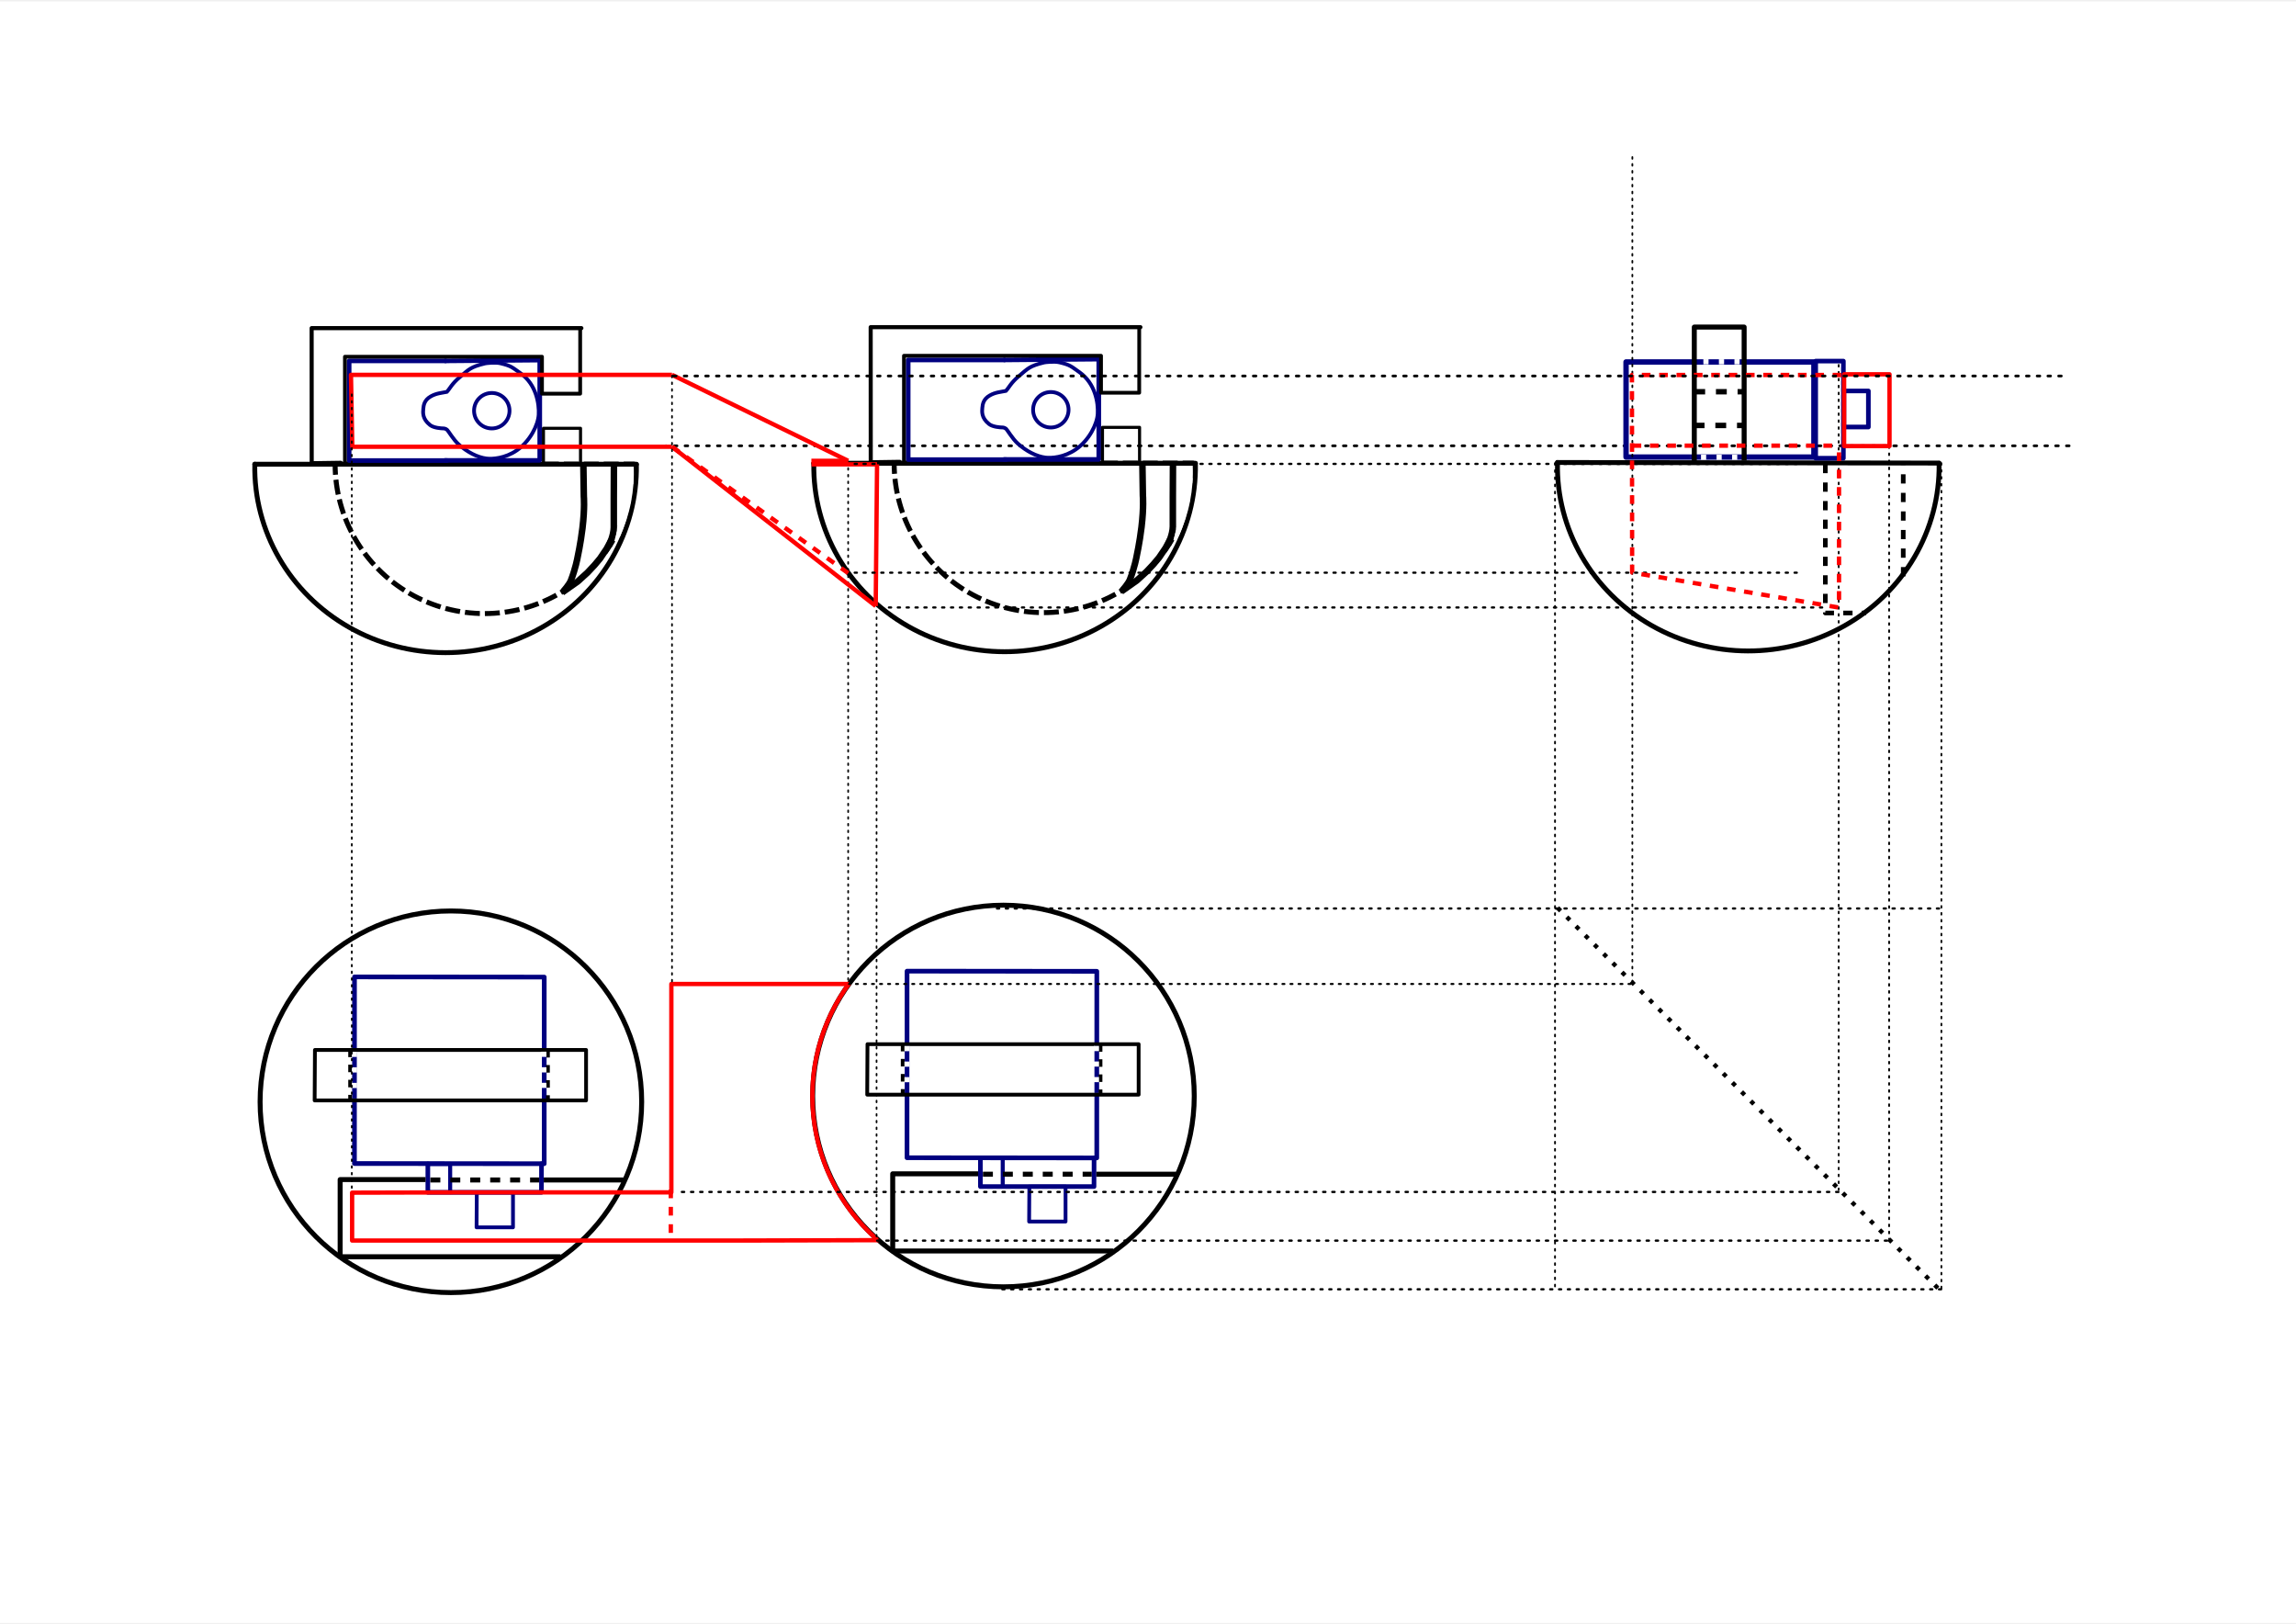
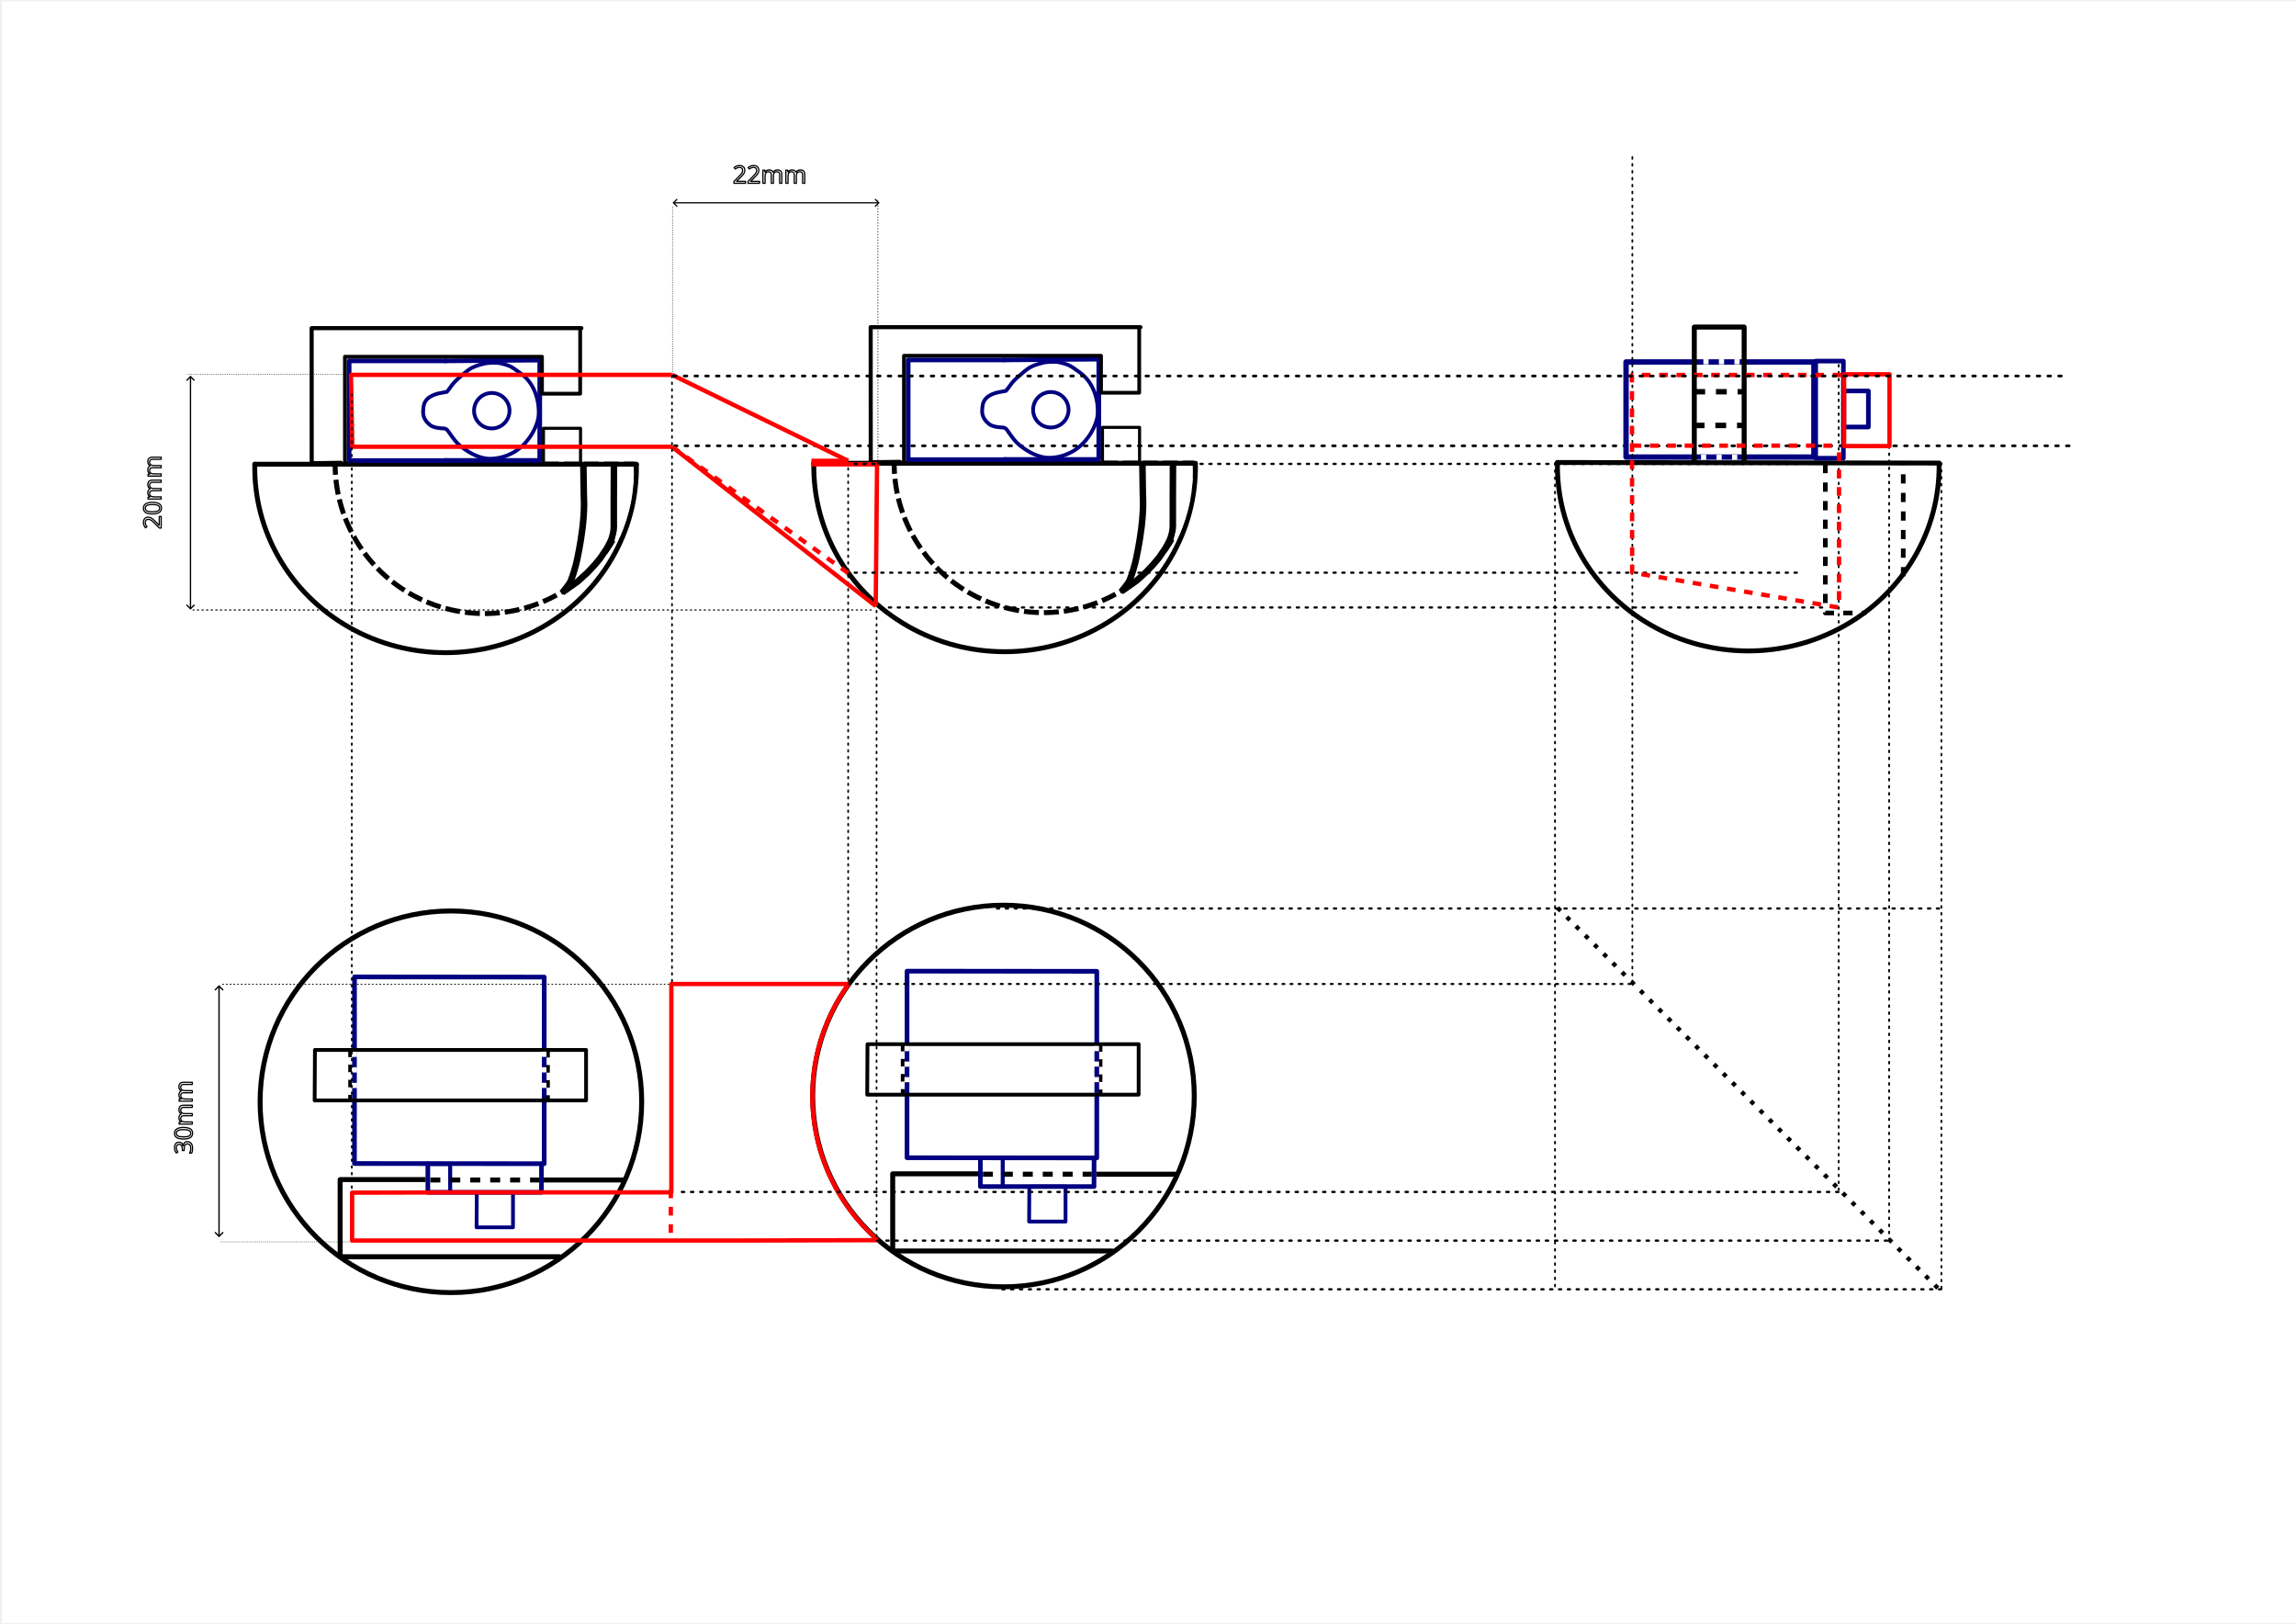
<svg xmlns="http://www.w3.org/2000/svg" width="297mm" height="210mm" viewBox="0 0 297 210" version="1.1" id="svg11131">
-   <defs id="defs11128" />
+   <defs id="defs11128">
+     <rect x="357.643" y="66.757" width="40.601" height="27.785" id="rect1902" />
+     <marker style="overflow:visible" id="marker1548" refX="0" refY="0" orient="auto-start-reverse" markerWidth="4.061" markerHeight="6.707" viewBox="0 0 4.061 6.707" preserveAspectRatio="xMidYMid">
+       <path style="fill:none;stroke:context-stroke;stroke-width:1;stroke-linecap:butt" d="M 3,-3 0,0 3,3" id="path1546" transform="rotate(180,0.125,0)" />
+     </marker>
+     <marker style="overflow:visible" id="Arrow1" refX="0" refY="0" orient="auto-start-reverse" markerWidth="4.061" markerHeight="6.707" viewBox="0 0 4.061 6.707" preserveAspectRatio="xMidYMid">
+       <path style="fill:none;stroke:context-stroke;stroke-width:1;stroke-linecap:butt" d="M 3,-3 0,0 3,3" id="path5057" transform="rotate(180,0.125,0)" />
+     </marker>
+     <marker style="overflow:visible" id="Arrow1-2" refX="0" refY="0" orient="auto-start-reverse" markerWidth="4.061" markerHeight="6.707" viewBox="0 0 4.061 6.707" preserveAspectRatio="xMidYMid">
+       <path style="fill:none;stroke:context-stroke;stroke-width:1;stroke-linecap:butt" d="M 3,-3 0,0 3,3" id="path5057-9" transform="rotate(180,0.125,0)" />
+     </marker>
+     <marker style="overflow:visible" id="marker1548-1" refX="0" refY="0" orient="auto-start-reverse" markerWidth="4.061" markerHeight="6.707" viewBox="0 0 4.061 6.707" preserveAspectRatio="xMidYMid">
+       <path style="fill:none;stroke:context-stroke;stroke-width:1;stroke-linecap:butt" d="M 3,-3 0,0 3,3" id="path1546-2" transform="rotate(180,0.125,0)" />
+     </marker>
+     <marker style="overflow:visible" id="Arrow1-0" refX="0" refY="0" orient="auto-start-reverse" markerWidth="4.061" markerHeight="6.707" viewBox="0 0 4.061 6.707" preserveAspectRatio="xMidYMid">
+       <path style="fill:none;stroke:context-stroke;stroke-width:1;stroke-linecap:butt" d="M 3,-3 0,0 3,3" id="path5057-93" transform="rotate(180,0.125,0)" />
+     </marker>
+     <marker style="overflow:visible" id="marker1548-6" refX="0" refY="0" orient="auto-start-reverse" markerWidth="4.061" markerHeight="6.707" viewBox="0 0 4.061 6.707" preserveAspectRatio="xMidYMid">
+       <path style="fill:none;stroke:context-stroke;stroke-width:1;stroke-linecap:butt" d="M 3,-3 0,0 3,3" id="path1546-0" transform="rotate(180,0.125,0)" />
+     </marker>
+     <rect x="357.643" y="66.757" width="40.601" height="27.785" id="rect1902-2" />
+     <rect x="357.643" y="66.757" width="40.601" height="27.785" id="rect1902-1" />
+   </defs>
  <g id="layer4">
-     <rect style="fill:#ffffff;stroke-width:0.561;stroke-linejoin:round;stroke-dasharray:1.122, 1.122" id="rect2783" width="297.152" height="209.721" x="-0.153" y="0.181" />
+     <rect style="fill:#ffffff;stroke-width:0.561;stroke-linejoin:round;stroke-dasharray:1.122, 1.122" id="rect2783" width="297.152" height="209.721" x="0.273" y="0.181" />
+     <text xml:space="preserve" transform="matrix(0,-0.2645833,0.2645833,0,0.3792534,163.0714)" id="text1900-6" style="font-family:sans-serif;-inkscape-font-specification:sans-serif;white-space:pre;shape-inside:url(#rect1902-2);display:inline;fill:#ffffff;stroke:#000000;stroke-width:0.605;stroke-linejoin:round;stroke-dasharray:none;stroke-dashoffset:0">
+       <tspan x="357.643" y="77.375" id="tspan2269">20mm</tspan>
+     </text>
+     <path style="fill:#ffffff;stroke:#000000;stroke-width:0.177;stroke-linejoin:round;stroke-dasharray:none;stroke-dashoffset:0;marker-start:url(#Arrow1-0);marker-end:url(#marker1548-6)" d="m 28.334,127.572 v 32.285" id="path1327-6" />
+     <path style="display:inline;fill:none;stroke:#000000;stroke-width:0.074;stroke-linecap:round;stroke-linejoin:round;stroke-dasharray:0.074, 0.221;stroke-dashoffset:0" d="M 86.987,48.075 V 26.594" id="path2866-2-2-1-76-3-6-5" />
+     <path style="display:inline;fill:none;stroke:#000000;stroke-width:0.092;stroke-linecap:round;stroke-linejoin:round;stroke-dasharray:0.092, 0.277;stroke-dashoffset:0" d="M 113.563,59.527 V 25.919" id="path2866-2-2-1-76-3-6-5-6" />
+     <path style="fill:#ffffff;stroke-width:0.16;stroke-linejoin:round;stroke-dasharray:none;stroke-dashoffset:0;stroke:#000000;marker-start:url(#Arrow1);marker-end:url(#marker1548)" d="M 87.155,26.234 H 113.632" id="path1327" />
+     <path style="fill:#ffffff;stroke:#000000;stroke-width:0.17;stroke-linejoin:round;stroke-dasharray:none;stroke-dashoffset:0;marker-start:url(#Arrow1-2);marker-end:url(#marker1548-1)" d="M 24.641,48.747 V 78.687" id="path1327-7" />
+     <text xml:space="preserve" transform="matrix(0.2645833,0,0,0.2645833,0.1585671,3.234831)" id="text1900" style="font-family:sans-serif;-inkscape-font-specification:sans-serif;white-space:pre;shape-inside:url(#rect1902);fill:#ffffff;stroke:#000000;stroke-width:0.605;stroke-linejoin:round;stroke-dasharray:none;stroke-dashoffset:0">
+       <tspan x="357.643" y="77.375" id="tspan2271">22mm</tspan>
+     </text>
+     <text xml:space="preserve" transform="matrix(0,-0.2645833,0.2645833,0,4.405322,243.9161)" id="text1900-8" style="font-family:sans-serif;-inkscape-font-specification:sans-serif;white-space:pre;shape-inside:url(#rect1902-1);display:inline;fill:#ffffff;stroke:#000000;stroke-width:0.605;stroke-linejoin:round;stroke-dasharray:none;stroke-dashoffset:0">
+       <tspan x="357.643" y="77.375" id="tspan2273">30mm</tspan>
+     </text>
  </g>
  <g id="layer3" style="display:inline" transform="translate(-34.36237,56.50202)">
    <ellipse style="fill:none;stroke:#000000;stroke-width:0.64;stroke-linecap:round;stroke-linejoin:round" id="path2702-4" cx="92.688" cy="85.996" rx="24.68" ry="24.68" />
    <rect style="fill:none;stroke:#000080;stroke-width:0.605;stroke-linecap:round;stroke-linejoin:round;stroke-dasharray:none" id="rect2756-5" width="24.134" height="24.545" x="69.771" y="-104.779" transform="matrix(-2.2056297e-4,1,-0.9999996,-9.4016248e-4,0,0)" />
    <path style="fill:none;stroke:#000080;stroke-width:0.597;stroke-linecap:round;stroke-linejoin:round;stroke-dasharray:none;stroke-dashoffset:0" d="m 89.706,94.035 v 3.674 h 14.694 l 0.009,-3.703" id="path6512-0" />
    <path style="fill:none;stroke:#000080;stroke-width:0.521;stroke-linecap:round;stroke-linejoin:round;stroke-dasharray:none;stroke-dashoffset:0" d="m 89.915,94.031 h 2.679 v 3.653" id="path6563-3" />
    <path style="fill:none;stroke:#000080;stroke-width:0.488;stroke-linecap:round;stroke-linejoin:round;stroke-dasharray:none;stroke-dashoffset:0" d="m 96.242,97.709 h 4.479 v 4.526 h -4.712 l 0.029,-4.526" id="path6565-6" />
    <path style="fill:none;stroke:#000000;stroke-width:0.488;stroke-linecap:round;stroke-linejoin:round;stroke-dasharray:none;stroke-dashoffset:0" d="M 75.064,85.821 H 110.175 v -6.529 H 75.101 Z" id="path12135-1" />
    <path style="fill:none;stroke:#000000;stroke-width:0.488;stroke-linecap:butt;stroke-linejoin:round;stroke-dasharray:0.976, 0.976;stroke-dashoffset:0" d="m 79.655,79.245 v 6.401" id="path12153-0" />
    <path style="fill:none;stroke:#000000;stroke-width:0.488;stroke-linecap:butt;stroke-linejoin:round;stroke-dasharray:0.976, 0.976;stroke-dashoffset:0" d="m 105.242,79.294 v 6.537" id="path12155-6" />
    <path style="fill:none;stroke:#ffffff;stroke-width:0.67;stroke-linecap:butt;stroke-linejoin:round;stroke-dasharray:0.67, 1.34;stroke-dashoffset:0" d="m 80.216,79.529 v 6.036" id="path12157-3" />
    <path style="fill:none;stroke:#ffffff;stroke-width:0.67;stroke-linecap:butt;stroke-linejoin:round;stroke-dasharray:0.67, 1.34;stroke-dashoffset:0" d="m 104.713,79.518 v 6.036" id="path12157-6-2" />
    <path style="fill:none;stroke:#000000;stroke-width:0.645;stroke-linecap:butt;stroke-linejoin:round;stroke-dasharray:none;stroke-dashoffset:0" d="M 106.868,106.04 H 78.363 v -9.981 h 11.053" id="path6945-0" />
    <path style="fill:none;stroke:#000000;stroke-width:0.645;stroke-linecap:butt;stroke-linejoin:round;stroke-dasharray:1.29, 1.29;stroke-dashoffset:0" d="M 90.032,96.107 H 104.11" id="path7045-6" />
    <path style="fill:none;stroke:#000000;stroke-width:0.645;stroke-linecap:butt;stroke-linejoin:round;stroke-dasharray:none;stroke-dashoffset:0" d="m 104.701,96.11 h 10.313" id="path7047-1" />
    <ellipse style="fill:none;stroke:#000000;stroke-width:0.64;stroke-linecap:round;stroke-linejoin:round" id="path2702-4-5" cx="164.165" cy="85.249" rx="24.68" ry="24.68" />
    <rect style="fill:none;stroke:#000080;stroke-width:0.605;stroke-linecap:round;stroke-linejoin:round;stroke-dasharray:none" id="rect2756-5-5" width="24.134" height="24.545" x="68.957" y="-176.255" transform="matrix(-2.2056297e-4,1,-0.9999996,-9.4016248e-4,0,0)" />
    <path style="fill:none;stroke:#000080;stroke-width:0.597;stroke-linecap:round;stroke-linejoin:round;stroke-dasharray:none;stroke-dashoffset:0" d="m 161.183,93.288 v 3.674 h 14.694 l 0.009,-3.703" id="path6512-0-4" />
    <path style="fill:none;stroke:#000080;stroke-width:0.521;stroke-linecap:round;stroke-linejoin:round;stroke-dasharray:none;stroke-dashoffset:0" d="m 161.391,93.284 h 2.679 v 3.653" id="path6563-3-7" />
    <path style="fill:none;stroke:#000080;stroke-width:0.488;stroke-linecap:round;stroke-linejoin:round;stroke-dasharray:none;stroke-dashoffset:0" d="m 167.718,96.962 h 4.479 v 4.526 h -4.712 l 0.029,-4.526" id="path6565-6-6" />
    <path style="fill:none;stroke:#000000;stroke-width:0.488;stroke-linecap:round;stroke-linejoin:round;stroke-dasharray:none;stroke-dashoffset:0" d="m 146.541,85.074 h 35.111 v -6.529 h -35.075 z" id="path12135-1-5" />
    <path style="fill:none;stroke:#000000;stroke-width:0.488;stroke-linecap:butt;stroke-linejoin:round;stroke-dasharray:0.976, 0.976;stroke-dashoffset:0" d="m 151.132,78.498 v 6.401" id="path12153-0-6" />
    <path style="fill:none;stroke:#000000;stroke-width:0.488;stroke-linecap:butt;stroke-linejoin:round;stroke-dasharray:0.976, 0.976;stroke-dashoffset:0" d="m 176.719,78.547 v 6.537" id="path12155-6-9" />
    <path style="fill:none;stroke:#ffffff;stroke-width:0.67;stroke-linecap:butt;stroke-linejoin:round;stroke-dasharray:0.67, 1.34;stroke-dashoffset:0" d="m 151.693,78.782 v 6.036" id="path12157-3-3" />
    <path style="fill:none;stroke:#ffffff;stroke-width:0.67;stroke-linecap:butt;stroke-linejoin:round;stroke-dasharray:0.67, 1.34;stroke-dashoffset:0" d="m 176.19,78.771 v 6.036" id="path12157-6-2-7" />
    <path style="fill:none;stroke:#000000;stroke-width:0.645;stroke-linecap:butt;stroke-linejoin:round;stroke-dasharray:none;stroke-dashoffset:0" d="M 178.344,105.293 H 149.839 V 95.312 H 160.892" id="path6945-0-4" />
    <path style="fill:none;stroke:#000000;stroke-width:0.645;stroke-linecap:butt;stroke-linejoin:round;stroke-dasharray:1.29, 1.29;stroke-dashoffset:0" d="m 161.508,95.36 h 14.078" id="path7045-6-5" />
    <path style="fill:none;stroke:#000000;stroke-width:0.645;stroke-linecap:butt;stroke-linejoin:round;stroke-dasharray:none;stroke-dashoffset:0" d="m 176.178,95.363 h 10.313" id="path7047-1-2" />
    <path style="fill:none;stroke:#ff0000;stroke-width:0.561;stroke-linejoin:round;stroke-dasharray:none;stroke-dashoffset:0" d="m 147.996,103.894 -18.064,0.048 v 0 H 79.91 v -6.192 l 16.127,-0.041 h 25.169 v -26.951 h 22.981" id="path6282" />
    <path style="fill:none;stroke:#ff0000;stroke-width:0.57;stroke-linejoin:round;stroke-dasharray:none;stroke-dashoffset:0" id="path6336" d="M 147.75,103.742 A 24.7,24.7 0 0 1 144.218,70.675" />
    <path style="display:inline;fill:none;stroke:#000000;stroke-width:0.63;stroke-linecap:round;stroke-linejoin:round" id="path2702-3-5" d="M 116.731,1.439 A 24.685,23.92 0 0 1 104.916,22.723 24.685,23.92 0 0 1 79.978,23.16 24.685,23.92 0 0 1 67.378,2.302" transform="matrix(0.9998319,0.01833424,-0.01952558,0.9998094,0,0)" />
    <path style="display:inline;fill:none;stroke:#000000;stroke-width:0.645;stroke-linecap:butt;stroke-linejoin:round;stroke-dasharray:1.935, 0.645;stroke-dashoffset:0" id="path6637-4" d="M 116.368,3.527 A 19.328,19.328 0 0 1 106.704,20.265 19.328,19.328 0 0 1 87.377,20.265 19.328,19.328 0 0 1 77.713,3.527 H 97.04 Z" />
    <path style="display:inline;fill:none;stroke:#ffffff;stroke-width:0.845;stroke-linecap:butt;stroke-linejoin:round;stroke-dasharray:none;stroke-dashoffset:0" id="path6637-1-7" d="M 115.562,9.706 A 19.328,19.328 0 0 1 113.319,18.68" transform="rotate(-2.95636)" />
    <path style="display:inline;fill:none;stroke:#000000;stroke-width:0.63;stroke-linecap:round;stroke-linejoin:round;stroke-dasharray:none;stroke-dashoffset:0" d="M 67.322,3.537 H 116.683" id="path2909-4" />
    <path style="display:inline;fill:none;stroke:#000080;stroke-width:0.6;stroke-linecap:round;stroke-linejoin:round;stroke-dasharray:none;stroke-dashoffset:0" d="M 104.182,-9.93 V 2.963" id="path5604-4" />
    <path style="display:inline;fill:none;stroke:#000080;stroke-width:0.6;stroke-linecap:round;stroke-linejoin:round;stroke-dasharray:none;stroke-dashoffset:0" d="M 91.987,-9.828 104.182,-9.93" id="path6144-3" />
    <path style="display:inline;fill:none;stroke:#000080;stroke-width:0.6;stroke-linecap:round;stroke-linejoin:round;stroke-dasharray:none;stroke-dashoffset:0" d="M 104.146,3.044 H 91.951" id="path6148-0" />
    <path style="display:inline;fill:none;stroke:#000080;stroke-width:0.6;stroke-linecap:round;stroke-linejoin:round;stroke-dasharray:none;stroke-dashoffset:0" d="M 91.987,-9.828 H 79.526 V 3.065 h 12.662" id="path6150-7" />
    <circle style="display:inline;fill:none;stroke:#000080;stroke-width:0.488;stroke-linecap:round;stroke-linejoin:round;stroke-dasharray:none;stroke-dashoffset:0" id="path10225-8" cx="97.978" cy="-3.384" r="2.294" />
    <path style="display:inline;fill:none;stroke:#000080;stroke-width:0.488;stroke-linecap:round;stroke-linejoin:round;stroke-dasharray:none;stroke-dashoffset:0" d="m 92.179,-5.838 c 0.358,-0.367 0.611,-1.01 1.663,-1.892 1.198,-1.004 1.349,-1.304 3.28,-1.772 0.147,-0.036 1.318,-0.17 1.98,-0.012 1.417,0.338 1.499,0.516 2.594,1.286 2.058,1.448 2.425,3.997 2.348,5.354 -0.077,1.357 -1.109,3.428 -2.829,4.616 -1.524,1.053 -3.177,1.153 -3.935,1.057 -1.139,-0.144 -2.462,-0.811 -3.602,-1.837 -0.649,-0.584 -1.323,-1.739 -1.473,-1.867 C 92.001,-1.078 91.803,-1.096 91.651,-1.096 c -0.152,0 -1.165,-0.048 -1.655,-0.432 -1.026,-0.803 -0.919,-1.642 -0.878,-2.107 0.041,-0.465 0.13,-1.122 0.961,-1.597 0.738,-0.422 1.427,-0.451 2.095,-0.59" id="path10256-6" />
    <path style="display:inline;fill:none;stroke:#000000;stroke-width:0.528;stroke-linecap:round;stroke-linejoin:round;stroke-dasharray:none;stroke-dashoffset:0" d="m 78.434,3.353 -3.75,0.055 -0.009,-17.472 h 34.893" id="path10285-8" />
    <path style="display:inline;fill:none;stroke:#000000;stroke-width:0.486;stroke-linecap:round;stroke-linejoin:round;stroke-dasharray:none;stroke-dashoffset:0" d="m 109.411,-14.04 v 8.455 h -4.939 v -4.781 H 78.981 V 3.478" id="path12085-8" />
    <path style="display:inline;fill:none;stroke:#000000;stroke-width:0.398;stroke-linecap:round;stroke-linejoin:round;stroke-dasharray:none;stroke-dashoffset:0" d="m 109.456,3.669 v -4.777 h -4.796 v 4.702" id="path12087-4" />
    <path style="display:inline;fill:none;stroke:#000000;stroke-width:0.845;stroke-linejoin:round;stroke-dasharray:none;stroke-dashoffset:0" d="m 109.826,3.717 0.059,3.999 c 0,0 0.136,1.474 -0.177,4.084 -0.239,1.993 -0.642,3.831 -0.642,3.831 0,0 -0.255,1.415 -0.863,2.962 -0.202,0.513 -0.958,1.371 -0.958,1.371" id="path5216-3" />
    <path style="display:inline;fill:none;stroke:#000000;stroke-width:0.845;stroke-linejoin:round;stroke-dasharray:none;stroke-dashoffset:0" d="m 113.124,14.076 c 0,0 0.636,-1.325 0.636,-2.374 0,-1.049 2.7e-4,-1.664 0,-3.778 -2.6e-4,-2.114 0.019,-4.352 0.019,-4.352" id="path5218-1" />
    <path style="display:inline;fill:none;stroke:#000000;stroke-width:0.845;stroke-linejoin:round;stroke-dasharray:none;stroke-dashoffset:0" d="m 107.082,20.123 2.026,-1.431 1.262,-1.149 0.895,-0.956 0.718,-0.857 0.839,-1.238 0.63,-1.155" id="path5222-4" />
    <path style="display:inline;fill:none;stroke:#ffffff;stroke-width:0.426;stroke-linejoin:round;stroke-dasharray:none;stroke-dashoffset:0" id="path5224-9" d="m 114.238,-21.563 a 0.152,2.158 0 0 1 -0.018,1.002" transform="matrix(0.9566966,0.2910868,-0.2358024,0.971801,0,0)" />
    <path style="display:inline;fill:none;stroke:#000000;stroke-width:0.63;stroke-linecap:round;stroke-linejoin:round" id="path2702-3-2" d="M 189.029,-0.01 A 24.685,23.92 0 0 1 177.214,21.275 24.685,23.92 0 0 1 152.276,21.711 24.685,23.92 0 0 1 139.676,0.854" transform="matrix(0.9998319,0.01833424,-0.01952558,0.9998094,0,0)" />
    <path style="display:inline;fill:none;stroke:#000000;stroke-width:0.645;stroke-linecap:butt;stroke-linejoin:round;stroke-dasharray:1.935, 0.645;stroke-dashoffset:0" id="path6637-0" d="m 188.682,3.404 a 19.328,19.328 0 0 1 -9.664,16.738 19.328,19.328 0 0 1 -19.328,0 19.328,19.328 0 0 1 -9.664,-16.738 h 19.328 z" />
    <path style="display:inline;fill:none;stroke:#ffffff;stroke-width:0.845;stroke-linecap:butt;stroke-linejoin:round;stroke-dasharray:none;stroke-dashoffset:0" id="path6637-1-6" d="m 187.786,13.314 a 19.328,19.328 0 0 1 -2.243,8.973" transform="rotate(-2.95636)" />
    <path style="display:inline;fill:none;stroke:#000000;stroke-width:0.349;stroke-linecap:round;stroke-linejoin:round;stroke-dasharray:0.349, 1.047;stroke-dashoffset:0" d="M 302.017,1.158 H 120.495" id="path2866-2-2-1-4" />
    <path style="display:inline;fill:none;stroke:#000000;stroke-width:0.63;stroke-linecap:round;stroke-linejoin:round;stroke-dasharray:none;stroke-dashoffset:0" d="m 139.636,3.414 h 49.361" id="path2909-8" />
    <path style="display:inline;fill:none;stroke:#000080;stroke-width:0.6;stroke-linecap:round;stroke-linejoin:round;stroke-dasharray:none;stroke-dashoffset:0" d="M 176.496,-10.053 V 2.84" id="path5604-9" />
    <path style="display:inline;fill:none;stroke:#000080;stroke-width:0.6;stroke-linecap:round;stroke-linejoin:round;stroke-dasharray:none;stroke-dashoffset:0" d="m 164.301,-9.951 12.195,-0.102" id="path6144-2" />
    <path style="display:inline;fill:none;stroke:#000080;stroke-width:0.6;stroke-linecap:round;stroke-linejoin:round;stroke-dasharray:none;stroke-dashoffset:0" d="m 176.46,2.922 h -12.195" id="path6148-6" />
    <path style="display:inline;fill:none;stroke:#000080;stroke-width:0.6;stroke-linecap:round;stroke-linejoin:round;stroke-dasharray:none;stroke-dashoffset:0" d="M 164.301,-9.951 H 151.84 V 2.942 h 12.662" id="path6150-6" />
    <circle style="display:inline;fill:none;stroke:#000080;stroke-width:0.488;stroke-linecap:round;stroke-linejoin:round;stroke-dasharray:none;stroke-dashoffset:0" id="path10225-4" cx="170.292" cy="-3.506" r="2.294" />
    <path style="display:inline;fill:none;stroke:#000080;stroke-width:0.488;stroke-linecap:round;stroke-linejoin:round;stroke-dasharray:none;stroke-dashoffset:0" d="m 164.493,-5.96 c 0.358,-0.367 0.611,-1.01 1.663,-1.892 1.198,-1.004 1.349,-1.304 3.28,-1.772 0.147,-0.036 1.318,-0.17 1.98,-0.012 1.417,0.338 1.499,0.516 2.594,1.286 2.058,1.448 2.425,3.997 2.348,5.354 -0.077,1.357 -1.109,3.428 -2.829,4.616 -1.524,1.053 -3.177,1.153 -3.935,1.057 -1.139,-0.144 -2.462,-0.811 -3.602,-1.837 -0.649,-0.584 -1.323,-1.739 -1.473,-1.867 -0.205,-0.175 -0.402,-0.193 -0.554,-0.193 -0.152,0 -1.165,-0.048 -1.655,-0.432 -1.026,-0.803 -0.919,-1.642 -0.878,-2.107 0.041,-0.465 0.13,-1.122 0.961,-1.597 0.738,-0.422 1.427,-0.451 2.095,-0.59" id="path10256-9" />
    <path style="display:inline;fill:none;stroke:#000000;stroke-width:0.528;stroke-linecap:round;stroke-linejoin:round;stroke-dasharray:none;stroke-dashoffset:0" d="m 150.748,3.23 -3.75,0.055 -0.009,-17.472 h 34.893" id="path10285-5" />
    <path style="display:inline;fill:none;stroke:#000000;stroke-width:0.486;stroke-linecap:round;stroke-linejoin:round;stroke-dasharray:none;stroke-dashoffset:0" d="m 181.726,-14.163 v 8.455 h -4.939 v -4.781 H 151.295 V 3.355" id="path12085-0" />
    <path style="display:inline;fill:none;stroke:#000000;stroke-width:0.398;stroke-linecap:round;stroke-linejoin:round;stroke-dasharray:none;stroke-dashoffset:0" d="m 181.77,3.546 v -4.777 h -4.796 V 3.471" id="path12087-48" />
    <path style="display:inline;fill:none;stroke:#000000;stroke-width:0.845;stroke-linejoin:round;stroke-dasharray:none;stroke-dashoffset:0" d="m 182.14,3.595 0.059,3.999 c 0,0 0.136,1.474 -0.177,4.084 -0.239,1.993 -0.642,3.831 -0.642,3.831 0,0 -0.255,1.415 -0.863,2.962 -0.202,0.513 -0.958,1.371 -0.958,1.371" id="path5216-7" />
    <path style="display:inline;fill:none;stroke:#000000;stroke-width:0.845;stroke-linejoin:round;stroke-dasharray:none;stroke-dashoffset:0" d="m 185.438,13.953 c 0,0 0.636,-1.325 0.636,-2.374 0,-1.049 2.7e-4,-1.664 0,-3.778 -2.6e-4,-2.114 0.019,-4.352 0.019,-4.352" id="path5218-17" />
    <path style="display:inline;fill:none;stroke:#000000;stroke-width:0.845;stroke-linejoin:round;stroke-dasharray:none;stroke-dashoffset:0" d="m 179.396,20.001 2.026,-1.431 1.262,-1.149 0.895,-0.956 0.718,-0.857 0.839,-1.238 0.63,-1.155" id="path5222-2" />
    <path style="display:inline;fill:none;stroke:#ffffff;stroke-width:0.426;stroke-linejoin:round;stroke-dasharray:none;stroke-dashoffset:0" id="path5224-7" d="m 184.599,-42.765 a 0.152,2.158 0 0 1 -0.018,1.002" transform="matrix(0.9566966,0.2910868,-0.2358024,0.971801,0,0)" />
    <path style="display:inline;fill:none;stroke:#000000;stroke-width:0.217;stroke-linecap:round;stroke-linejoin:round;stroke-dasharray:0.217, 0.651;stroke-dashoffset:0" d="M 144.078,3.174 V 70.478" id="path2866-2-1" />
    <path style="display:inline;fill:none;stroke:#000000;stroke-width:0.217;stroke-linecap:round;stroke-linejoin:round;stroke-dasharray:0.217, 0.651;stroke-dashoffset:0" d="M 147.75,3.387 V 103.742" id="path2866-2-0" />
    <path style="display:inline;fill:none;stroke:#000000;stroke-width:0.231;stroke-linecap:round;stroke-linejoin:round;stroke-dasharray:0.231, 0.693;stroke-dashoffset:0" d="M 235.512,3.387 V 110.249" id="path2866-2-0-5" />
    <path style="display:inline;fill:none;stroke:#000000;stroke-width:0.224;stroke-linecap:round;stroke-linejoin:round;stroke-dasharray:0.224, 0.671;stroke-dashoffset:0" d="M 285.492,3.393 V 110.105" id="path2866-2-0-9" />
    <path style="display:inline;fill:none;stroke:#000000;stroke-width:0.229;stroke-linecap:round;stroke-linejoin:round;stroke-dasharray:0.229, 0.686;stroke-dashoffset:0" d="M 278.731,-7.931 V 103.699" id="path2866-2-0-9-6" />
    <path style="fill:none;stroke:#ff0000;stroke-width:0.561;stroke-linejoin:round;stroke-dasharray:none;stroke-dashoffset:0" d="M 121.29,-8.023 H 79.761 l 0.174,9.304 41.355,10e-7" id="path8445" />
    <path style="display:inline;fill:none;stroke:#000000;stroke-width:0.217;stroke-linecap:round;stroke-linejoin:round;stroke-dasharray:0.217, 0.651;stroke-dashoffset:0" d="M 79.869,-5.503 V 97.628" id="path2866-2" />
    <path style="fill:none;stroke:#ff0000;stroke-width:0.561;stroke-linejoin:round;stroke-dasharray:none;stroke-dashoffset:0" d="M 121.29,-8.023 144.078,3.099" id="path8885" />
    <path style="fill:none;stroke:#ff0000;stroke-width:0.561;stroke-linejoin:round;stroke-dasharray:1.122, 1.122;stroke-dashoffset:0" d="m 121.29,1.281 22.788,16.344" id="path8887" />
    <path style="fill:none;stroke:#ff0000;stroke-width:0.561;stroke-linejoin:round;stroke-dasharray:none;stroke-dashoffset:0" d="M 147.641,21.879 121.29,1.281" id="path8889" />
    <path style="fill:none;stroke:#ff0000;stroke-width:0.561;stroke-linejoin:round;stroke-dasharray:none;stroke-dashoffset:0" d="m 147.814,3.549 -0.173,18.33" id="path8891" />
    <path style="fill:none;stroke:#ff0000;stroke-width:0.561;stroke-linejoin:round;stroke-dasharray:none;stroke-dashoffset:0" d="m 144.078,3.099 h -4.759" id="path8893" />
    <path style="fill:none;stroke:#ff0000;stroke-width:0.561;stroke-linejoin:round;stroke-dasharray:none;stroke-dashoffset:0" d="m 147.814,3.549 h -8.479" id="path8895" />
    <path style="display:inline;fill:none;stroke:#000000;stroke-width:0.63;stroke-linecap:round;stroke-linejoin:round" id="path2702-3-6-6" d="M 285.203,-2.224 A 24.685,23.884 0 0 1 273.388,19.029 a 24.685,23.884 0 0 1 -24.938,0.436 24.685,23.884 0 0 1 -12.601,-20.826" transform="matrix(0.9998035,0.01982355,-0.0211762,0.9997758,0,0)" />
    <rect style="display:inline;fill:none;stroke:#000080;stroke-width:0.699;stroke-linecap:butt;stroke-linejoin:round;stroke-dasharray:none;stroke-dashoffset:0" id="rect7485-1" width="24.301" height="12.301" x="244.701" y="-9.687" />
    <path style="display:inline;fill:none;stroke:#000000;stroke-width:0.63;stroke-linecap:round;stroke-linejoin:round;stroke-dasharray:none;stroke-dashoffset:0" d="m 235.832,3.314 49.361,0.075" id="path2909-7-5" />
    <path style="display:inline;fill:none;stroke:#ffffff;stroke-width:0.67;stroke-linecap:butt;stroke-linejoin:round;stroke-dasharray:0.67, 1.34;stroke-dashoffset:0" d="m 259.392,-9.712 h -6.036" id="path12157-6-3-9" />
    <path style="display:inline;fill:none;stroke:#ffffff;stroke-width:0.67;stroke-linecap:butt;stroke-linejoin:round;stroke-dasharray:0.67, 1.34;stroke-dashoffset:0" d="M 259.085,2.631 H 253.049" id="path12157-6-3-5-4" />
    <path style="display:inline;fill:none;stroke:#000000;stroke-width:0.645;stroke-linecap:butt;stroke-linejoin:round;stroke-dasharray:none;stroke-dashoffset:0" d="M 253.529,3.549 V -14.2 h 6.448 V 3.07" id="path7442-9" />
    <path style="display:inline;fill:none;stroke:#000000;stroke-width:0.6;stroke-linecap:butt;stroke-linejoin:round;stroke-dasharray:1.2, 1.2;stroke-dashoffset:0" d="m 270.48,3.498 v 19.281 h 5.252" id="path7787-0" />
    <path style="display:inline;fill:none;stroke:#000000;stroke-width:0.6;stroke-linecap:butt;stroke-linejoin:round;stroke-dasharray:1.2, 1.2;stroke-dashoffset:0" d="M 280.557,18.037 V 3.338" id="path7789-9" />
    <rect style="display:inline;fill:none;stroke:#000080;stroke-width:0.594;stroke-linejoin:round;stroke-dasharray:none" id="rect1338-1" width="3.581" height="12.564" x="269.234" y="-9.802" />
    <rect style="display:inline;fill:none;stroke:#000080;stroke-width:0.6;stroke-linejoin:round;stroke-dasharray:none" id="rect1392-7" width="3.167" height="4.663" x="272.88" y="-5.937" />
    <path style="display:inline;fill:none;stroke:#000000;stroke-width:0.7;stroke-linejoin:round;stroke-dasharray:1.4, 1.4;stroke-dashoffset:0" d="m 253.53,-5.837 h 6.52" id="path1495-7" />
    <path style="display:inline;fill:none;stroke:#000000;stroke-width:0.7;stroke-linejoin:round;stroke-dasharray:1.4, 1.4;stroke-dashoffset:0" d="m 253.452,-1.478 h 6.579" id="path1551-1" />
    <path style="display:inline;fill:none;stroke:#000000;stroke-width:0.224;stroke-linecap:round;stroke-linejoin:round;stroke-dasharray:0.224, 0.671;stroke-dashoffset:0" d="M 272.208,-9.308 V 97.404" id="path2866-2-0-9-5" />
    <path style="display:inline;fill:none;stroke:#000000;stroke-width:0.224;stroke-linecap:round;stroke-linejoin:round;stroke-dasharray:0.224, 0.671;stroke-dashoffset:0" d="M 245.517,-36.187 V 70.525" id="path2866-2-0-9-63" />
    <path style="display:inline;fill:none;stroke:#000000;stroke-width:0.287;stroke-linecap:round;stroke-linejoin:round;stroke-dasharray:0.287, 0.86;stroke-dashoffset:0" d="M 266.786,3.495 H 144.201" id="path2866-2-2-1-8" />
    <path style="display:inline;fill:none;stroke:#000000;stroke-width:0.287;stroke-linecap:round;stroke-linejoin:round;stroke-dasharray:0.287, 0.86;stroke-dashoffset:0" d="M 266.786,17.568 H 144.201" id="path2866-2-2-1-8-1" />
    <path style="display:inline;fill:none;stroke:#000000;stroke-width:0.287;stroke-linecap:round;stroke-linejoin:round;stroke-dasharray:0.287, 0.86;stroke-dashoffset:0" d="M 270.07,22.066 H 147.485" id="path2866-2-2-1-8-2" />
    <rect style="fill:none;stroke:#ff0000;stroke-width:0.561;stroke-linejoin:round;stroke-dasharray:none;stroke-dashoffset:0" id="rect10731" width="5.874" height="9.279" x="272.907" y="-8.09" />
    <path style="fill:none;stroke:#ff0000;stroke-width:0.561;stroke-linejoin:round;stroke-dasharray:1.122, 1.122;stroke-dashoffset:0" d="m 272.547,-8.006 h -27.083 l 0.025,25.556 26.761,4.529 V 1.404" id="path10785" />
    <path style="fill:none;stroke:#ff0000;stroke-width:0.561;stroke-linejoin:round;stroke-dasharray:1.122, 1.122;stroke-dashoffset:0" d="m 245.546,1.133 h 26.948" id="path10787" />
    <path style="fill:none;stroke:#ff0000;stroke-width:0.561;stroke-linejoin:round;stroke-dasharray:1.122, 1.122;stroke-dashoffset:0" d="M 121.134,97.344 V 104.038" id="path10789" />
    <path style="display:inline;fill:none;stroke:#000000;stroke-width:0.217;stroke-linecap:round;stroke-linejoin:round;stroke-dasharray:0.217, 0.651;stroke-dashoffset:0" d="M 121.29,-7.907 V 70.507" id="path2866-2-2" />
    <path style="display:inline;fill:none;stroke:#000000;stroke-width:0.287;stroke-linecap:round;stroke-linejoin:round;stroke-dasharray:0.287, 0.86;stroke-dashoffset:0" d="M 285.194,60.996 H 162.609" id="path2866-2-2-1" />
    <path style="display:inline;fill:none;stroke:#000000;stroke-width:0.347;stroke-linecap:round;stroke-linejoin:round;stroke-dasharray:0.347, 1.042;stroke-dashoffset:0" d="M 301.005,-7.872 H 121.398" id="path2866-2-2-1-9" />
    <path style="display:inline;fill:none;stroke:#000000;stroke-width:0.26;stroke-linecap:round;stroke-linejoin:round;stroke-dasharray:0.26, 0.781;stroke-dashoffset:0" d="M 245.275,70.758 H 144.187" id="path2866-2-2-1-76" />
+     <path style="display:inline;fill:none;stroke:#000000;stroke-width:0.121;stroke-linecap:round;stroke-linejoin:round;stroke-dasharray:0.121, 0.363;stroke-dashoffset:0" d="M 120.873,70.798 H 62.933" id="path2866-2-2-1-76-3" />
+     <path style="display:inline;fill:none;stroke:#000000;stroke-width:0.149;stroke-linecap:round;stroke-linejoin:round;stroke-dasharray:0.149, 0.447;stroke-dashoffset:0" d="M 147.062,22.391 H 59.353" id="path2866-2-2-1-76-3-7" />
+     <path style="display:inline;fill:none;stroke:#000000;stroke-width:0.066;stroke-linecap:round;stroke-linejoin:round;stroke-dasharray:0.066, 0.197;stroke-dashoffset:0" d="M 79.807,104.116 H 62.751" id="path2866-2-2-1-76-3-6" />
+     <path style="display:inline;fill:none;stroke:#000000;stroke-width:0.072;stroke-linecap:round;stroke-linejoin:round;stroke-dasharray:0.072, 0.216;stroke-dashoffset:0" d="M 79.073,-8.08 H 58.589" id="path2866-2-2-1-76-3-6-3" />
    <path style="display:inline;fill:none;stroke:#000000;stroke-width:0.296;stroke-linecap:round;stroke-linejoin:round;stroke-dasharray:0.296, 0.889;stroke-dashoffset:0" d="M 278.471,103.955 H 147.666" id="path2866-2-2-1-76-7" />
    <path style="fill:none;stroke:#000000;stroke-width:0.561;stroke-linejoin:round;stroke-dasharray:0.561, 1.122;stroke-dashoffset:0" d="M 235.842,60.907 285.095,110.16" id="path9516" />
    <path style="display:inline;fill:none;stroke:#000000;stroke-width:0.296;stroke-linecap:round;stroke-linejoin:round;stroke-dasharray:0.296, 0.889;stroke-dashoffset:0" d="M 272.172,97.655 H 121.71" id="path2866-2-2-1-76-7-3" />
    <path style="display:inline;fill:none;stroke:#000000;stroke-width:0.286;stroke-linecap:round;stroke-linejoin:round;stroke-dasharray:0.286, 0.857;stroke-dashoffset:0" d="M 285.461,110.249 H 163.738" id="path2866-2-2-1-7" />
  </g>
</svg>
